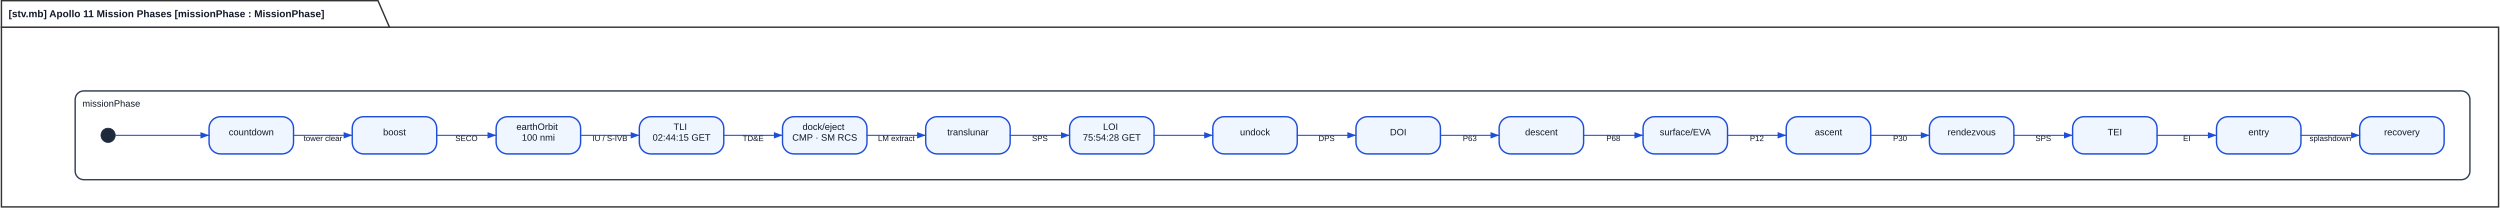
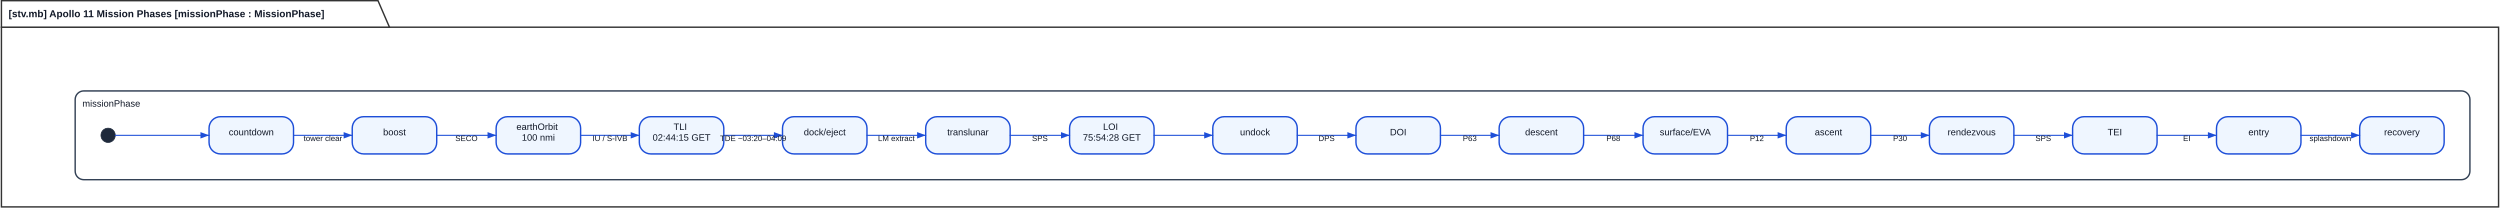
<svg xmlns="http://www.w3.org/2000/svg" width="3492" height="293" viewBox="0 0 3492 293">
  <defs>
    <style>text{font-family:Arial,Helvetica,sans-serif;fill:#111827}.label{font-size:13px}.small{font-size:11px}.header{font-size:14px;font-weight:600}</style>
    <marker id="arrow" markerWidth="8" markerHeight="6" refX="8" refY="3" orient="auto">
      <polygon points="0 0,8 3,0 6" fill="#1D4ED8" />
    </marker>
    <marker id="arrow-dark" markerWidth="8" markerHeight="6" refX="8" refY="3" orient="auto">
      <polygon points="0 0,8 3,0 6" fill="#334155" />
    </marker>
    <marker id="composition" markerWidth="12" markerHeight="12" refX="0" refY="6" orient="auto" markerUnits="strokeWidth">
      <polygon points="0 6,6 0,12 6,6 12" fill="#111827" stroke="#111827" />
    </marker>
  </defs>
  <rect x="0" y="0" width="3492" height="293" fill="#FFFFFF" />
  <rect x="2" y="38" width="3488" height="251" fill="none" stroke="#333333" stroke-width="2" />
  <path d="M 2 1 H 528 L 544 38 H 2 Z" fill="#FFFFFF" stroke="#333333" stroke-width="2" />
  <text class="header" x="12" y="24">[stv.mb] Apollo 11 Mission Phases [missionPhase : MissionPhase]</text>
  <rect x="2" y="38" width="3488" height="253" fill="none" stroke="#333333" stroke-width="0" />
  <g transform="translate(2,40)">
    <rect id="boundary" x="103" y="87" width="3345" height="124" rx="12" fill="#FFFFFF" stroke="#334155" stroke-width="2" />
    <text class="label" x="113" y="109">missionPhase</text>
    <circle id="initial" cx="149" cy="149" r="10" fill="#1E293B" stroke="#1E293B" stroke-width="1" />
    <rect id="countdown" x="290" y="123" width="118" height="52" rx="16" fill="#EFF6FF" stroke="#1D4ED8" stroke-width="2" />
    <text class="label" text-anchor="middle" x="349" y="149">countdown</text>
    <rect id="boost" x="490" y="123" width="118" height="52" rx="16" fill="#EFF6FF" stroke="#1D4ED8" stroke-width="2" />
    <text class="label" text-anchor="middle" x="549" y="149">boost</text>
    <rect id="earthOrbit" x="691" y="123" width="118" height="52" rx="16" fill="#EFF6FF" stroke="#1D4ED8" stroke-width="2" />
    <text class="label" text-anchor="middle">
      <tspan x="750" y="141.5">earthOrbit</tspan>
      <tspan x="750" dy="15">100 nmi</tspan>
    </text>
    <rect id="TLI" x="891" y="123" width="118" height="52" rx="16" fill="#EFF6FF" stroke="#1D4ED8" stroke-width="2" />
    <text class="label" text-anchor="middle">
      <tspan x="950" y="141.5">TLI</tspan>
      <tspan x="950" dy="15">02:44:15 GET</tspan>
    </text>
    <rect id="dockEject" x="1091" y="123" width="118" height="52" rx="16" fill="#EFF6FF" stroke="#1D4ED8" stroke-width="2" />
-     <text class="label" text-anchor="middle">
-       <tspan x="1150" y="141.5">dock/eject</tspan>
-       <tspan x="1150" dy="15">CMP · SM RCS</tspan>
-     </text>
+     <text class="label" text-anchor="middle" x="1150" y="149">dock/eject</text>
    <rect id="translunar" x="1291" y="123" width="118" height="52" rx="16" fill="#EFF6FF" stroke="#1D4ED8" stroke-width="2" />
    <text class="label" text-anchor="middle" x="1350" y="149">translunar</text>
    <rect id="LOI" x="1492" y="123" width="118" height="52" rx="16" fill="#EFF6FF" stroke="#1D4ED8" stroke-width="2" />
    <text class="label" text-anchor="middle">
      <tspan x="1551" y="141.5">LOI</tspan>
      <tspan x="1551" dy="15">75:54:28 GET</tspan>
    </text>
    <rect id="undock" x="1692" y="123" width="118" height="52" rx="16" fill="#EFF6FF" stroke="#1D4ED8" stroke-width="2" />
    <text class="label" text-anchor="middle" x="1751" y="149">undock</text>
    <rect id="DOI" x="1892" y="123" width="118" height="52" rx="16" fill="#EFF6FF" stroke="#1D4ED8" stroke-width="2" />
    <text class="label" text-anchor="middle" x="1951" y="149">DOI</text>
    <rect id="descent" x="2092" y="123" width="118" height="52" rx="16" fill="#EFF6FF" stroke="#1D4ED8" stroke-width="2" />
    <text class="label" text-anchor="middle" x="2151" y="149">descent</text>
    <rect id="surfaceEVA" x="2293" y="123" width="118" height="52" rx="16" fill="#EFF6FF" stroke="#1D4ED8" stroke-width="2" />
    <text class="label" text-anchor="middle" x="2352" y="149">surface/EVA</text>
    <rect id="ascent" x="2493" y="123" width="118" height="52" rx="16" fill="#EFF6FF" stroke="#1D4ED8" stroke-width="2" />
    <text class="label" text-anchor="middle" x="2552" y="149">ascent</text>
    <rect id="rendezvous" x="2693" y="123" width="118" height="52" rx="16" fill="#EFF6FF" stroke="#1D4ED8" stroke-width="2" />
    <text class="label" text-anchor="middle" x="2752" y="149">rendezvous</text>
    <rect id="TEI" x="2893" y="123" width="118" height="52" rx="16" fill="#EFF6FF" stroke="#1D4ED8" stroke-width="2" />
    <text class="label" text-anchor="middle" x="2952" y="149">TEI</text>
    <rect id="entry" x="3094" y="123" width="118" height="52" rx="16" fill="#EFF6FF" stroke="#1D4ED8" stroke-width="2" />
    <text class="label" text-anchor="middle" x="3153" y="149">entry</text>
    <rect id="recovery" x="3294" y="123" width="118" height="52" rx="16" fill="#EFF6FF" stroke="#1D4ED8" stroke-width="2" />
    <text class="label" text-anchor="middle" x="3353" y="149">recovery</text>
    <path d="M 159,149 L 290,149" fill="none" stroke="#1D4ED8" stroke-width="1.5" stroke-linejoin="round" stroke-linecap="round" marker-end="url(#arrow)" />
    <path d="M 408,149 L 490,149" fill="none" stroke="#1D4ED8" stroke-width="1.5" stroke-linejoin="round" stroke-linecap="round" marker-end="url(#arrow)" />
    <path d="M 608,149 L 691,149" fill="none" stroke="#1D4ED8" stroke-width="1.5" stroke-linejoin="round" stroke-linecap="round" marker-end="url(#arrow)" />
    <path d="M 809,149 L 891,149" fill="none" stroke="#1D4ED8" stroke-width="1.5" stroke-linejoin="round" stroke-linecap="round" marker-end="url(#arrow)" />
    <path d="M 1009,149 L 1091,149" fill="none" stroke="#1D4ED8" stroke-width="1.5" stroke-linejoin="round" stroke-linecap="round" marker-end="url(#arrow)" />
    <path d="M 1209,149 L 1291,149" fill="none" stroke="#1D4ED8" stroke-width="1.5" stroke-linejoin="round" stroke-linecap="round" marker-end="url(#arrow)" />
    <path d="M 1409,149 L 1492,149" fill="none" stroke="#1D4ED8" stroke-width="1.5" stroke-linejoin="round" stroke-linecap="round" marker-end="url(#arrow)" />
    <path d="M 1610,149 L 1692,149" fill="none" stroke="#1D4ED8" stroke-width="1.5" stroke-linejoin="round" stroke-linecap="round" marker-end="url(#arrow)" />
    <path d="M 1810,149 L 1892,149" fill="none" stroke="#1D4ED8" stroke-width="1.5" stroke-linejoin="round" stroke-linecap="round" marker-end="url(#arrow)" />
    <path d="M 2010,149 L 2092,149" fill="none" stroke="#1D4ED8" stroke-width="1.5" stroke-linejoin="round" stroke-linecap="round" marker-end="url(#arrow)" />
    <path d="M 2210,149 L 2293,149" fill="none" stroke="#1D4ED8" stroke-width="1.5" stroke-linejoin="round" stroke-linecap="round" marker-end="url(#arrow)" />
    <path d="M 2411,149 L 2493,149" fill="none" stroke="#1D4ED8" stroke-width="1.5" stroke-linejoin="round" stroke-linecap="round" marker-end="url(#arrow)" />
    <path d="M 2611,149 L 2693,149" fill="none" stroke="#1D4ED8" stroke-width="1.5" stroke-linejoin="round" stroke-linecap="round" marker-end="url(#arrow)" />
    <path d="M 2811,149 L 2893,149" fill="none" stroke="#1D4ED8" stroke-width="1.5" stroke-linejoin="round" stroke-linecap="round" marker-end="url(#arrow)" />
    <path d="M 3011,149 L 3094,149" fill="none" stroke="#1D4ED8" stroke-width="1.5" stroke-linejoin="round" stroke-linecap="round" marker-end="url(#arrow)" />
    <path d="M 3212,149 L 3294,149" fill="none" stroke="#1D4ED8" stroke-width="1.5" stroke-linejoin="round" stroke-linecap="round" marker-end="url(#arrow)" />
    <text class="small" text-anchor="middle" x="449" y="157">tower clear</text>
    <text class="small" text-anchor="middle" x="649.5" y="157">SECO</text>
    <text class="small" text-anchor="middle" x="850" y="157">IU / S-IVB</text>
-     <text class="small" text-anchor="middle" x="1050" y="157">TD&amp;E</text>
+     <text class="small" text-anchor="middle" x="1050" y="157">TDE ~03:20–04:09</text>
    <text class="small" text-anchor="middle" x="1250" y="157">LM extract</text>
    <text class="small" text-anchor="middle" x="1450.5" y="157">SPS</text>
    <text class="small" text-anchor="middle" x="1851" y="157">DPS</text>
    <text class="small" text-anchor="middle" x="2051" y="157">P63</text>
    <text class="small" text-anchor="middle" x="2251.5" y="157">P68</text>
    <text class="small" text-anchor="middle" x="2452" y="157">P12</text>
    <text class="small" text-anchor="middle" x="2652" y="157">P30</text>
    <text class="small" text-anchor="middle" x="2852" y="157">SPS</text>
    <text class="small" text-anchor="middle" x="3052.5" y="157">EI</text>
    <text class="small" text-anchor="middle" x="3253" y="157">splashdown</text>
  </g>
</svg>
